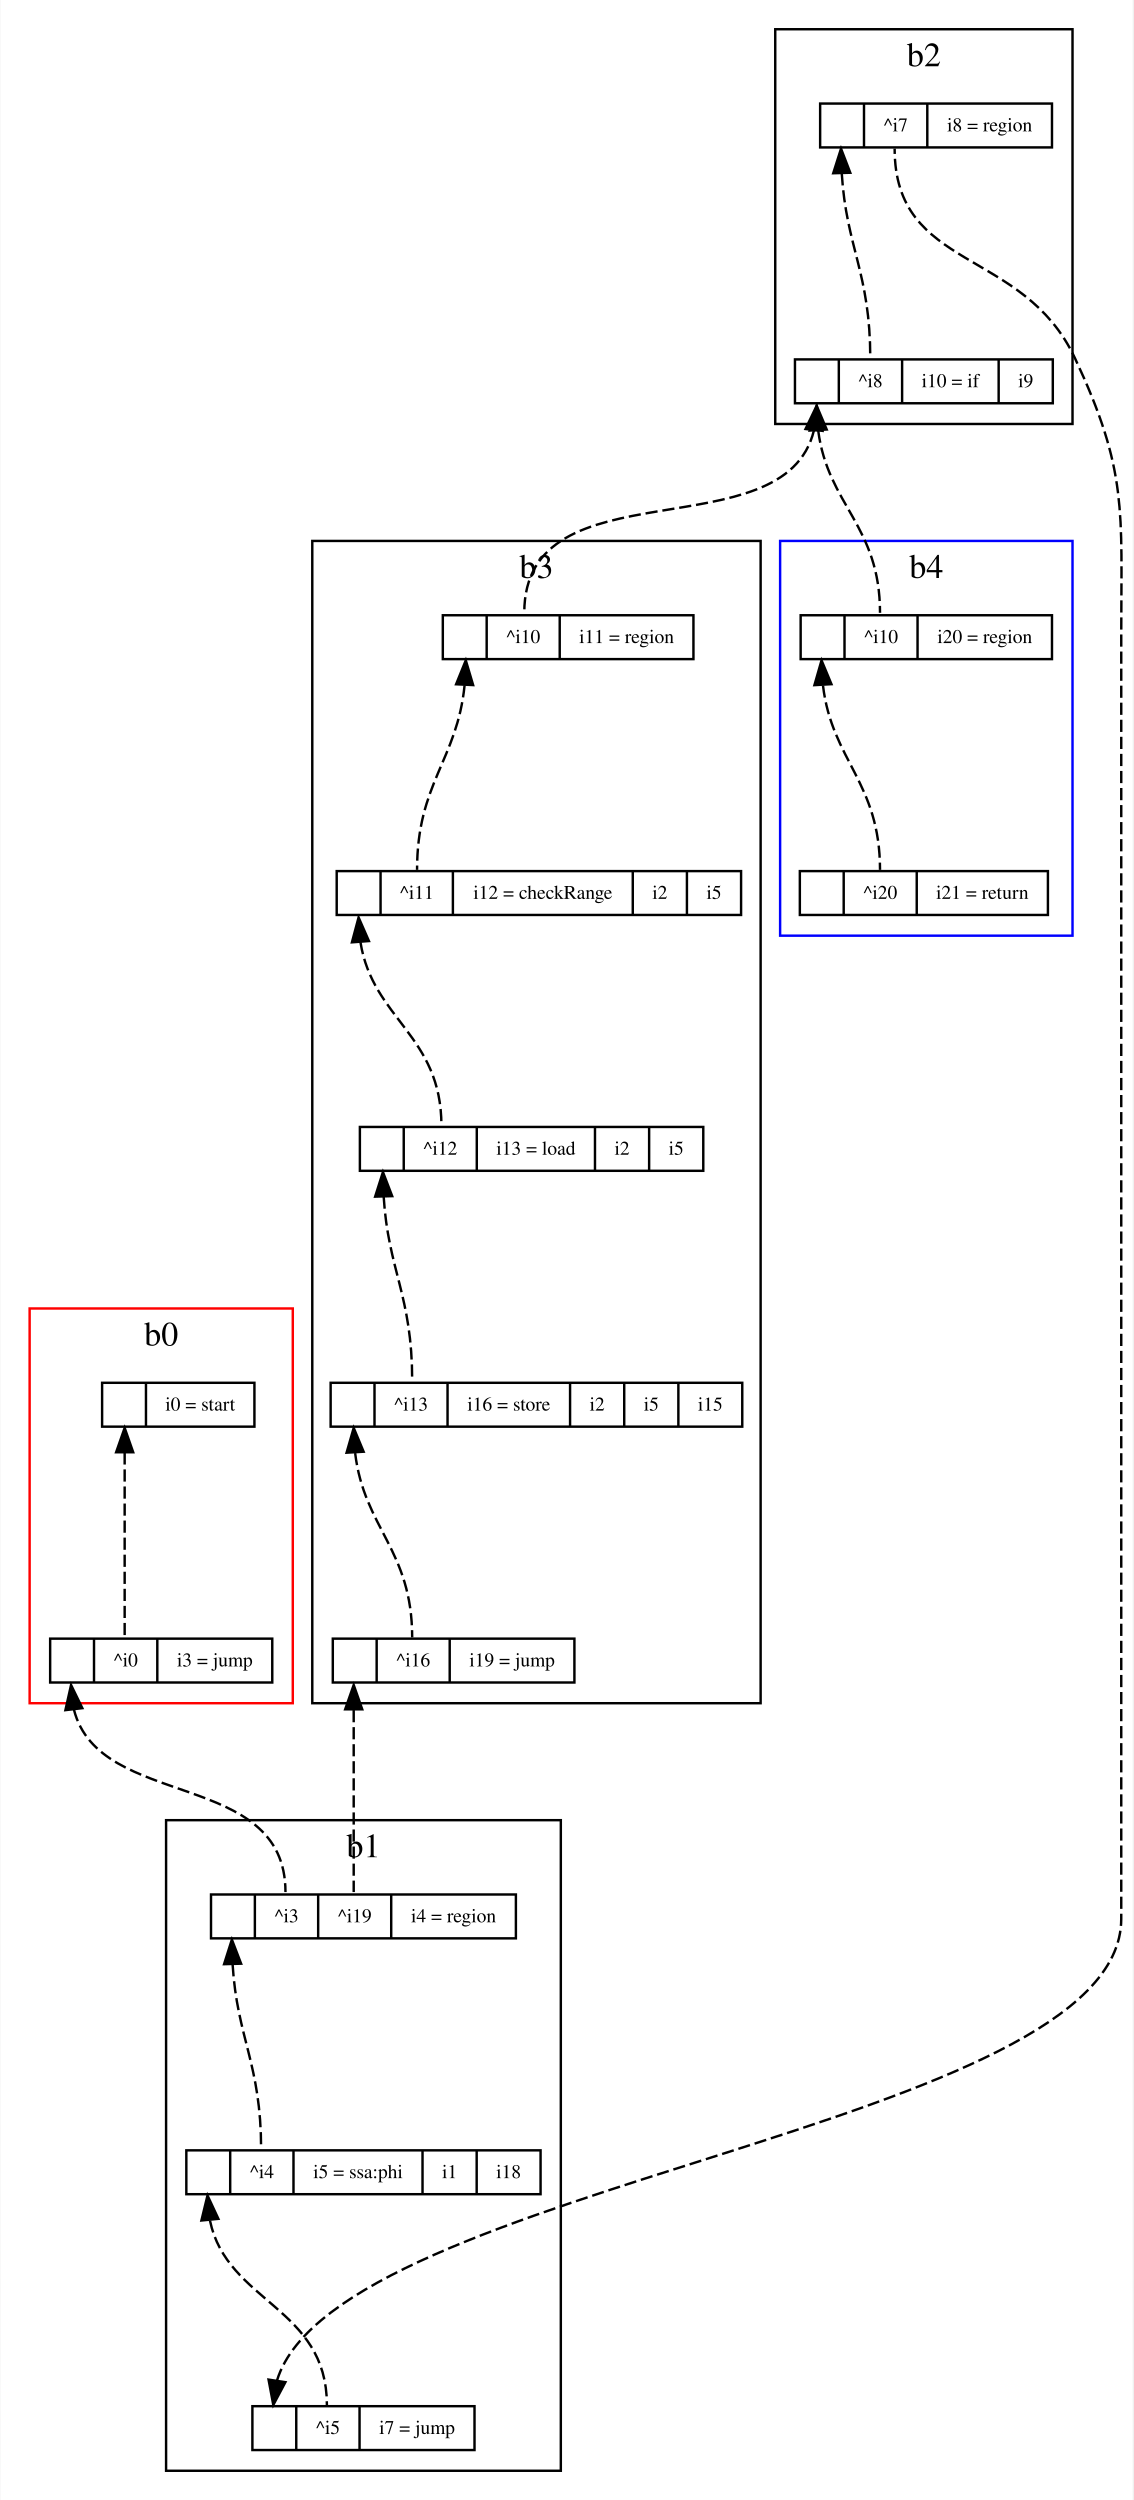
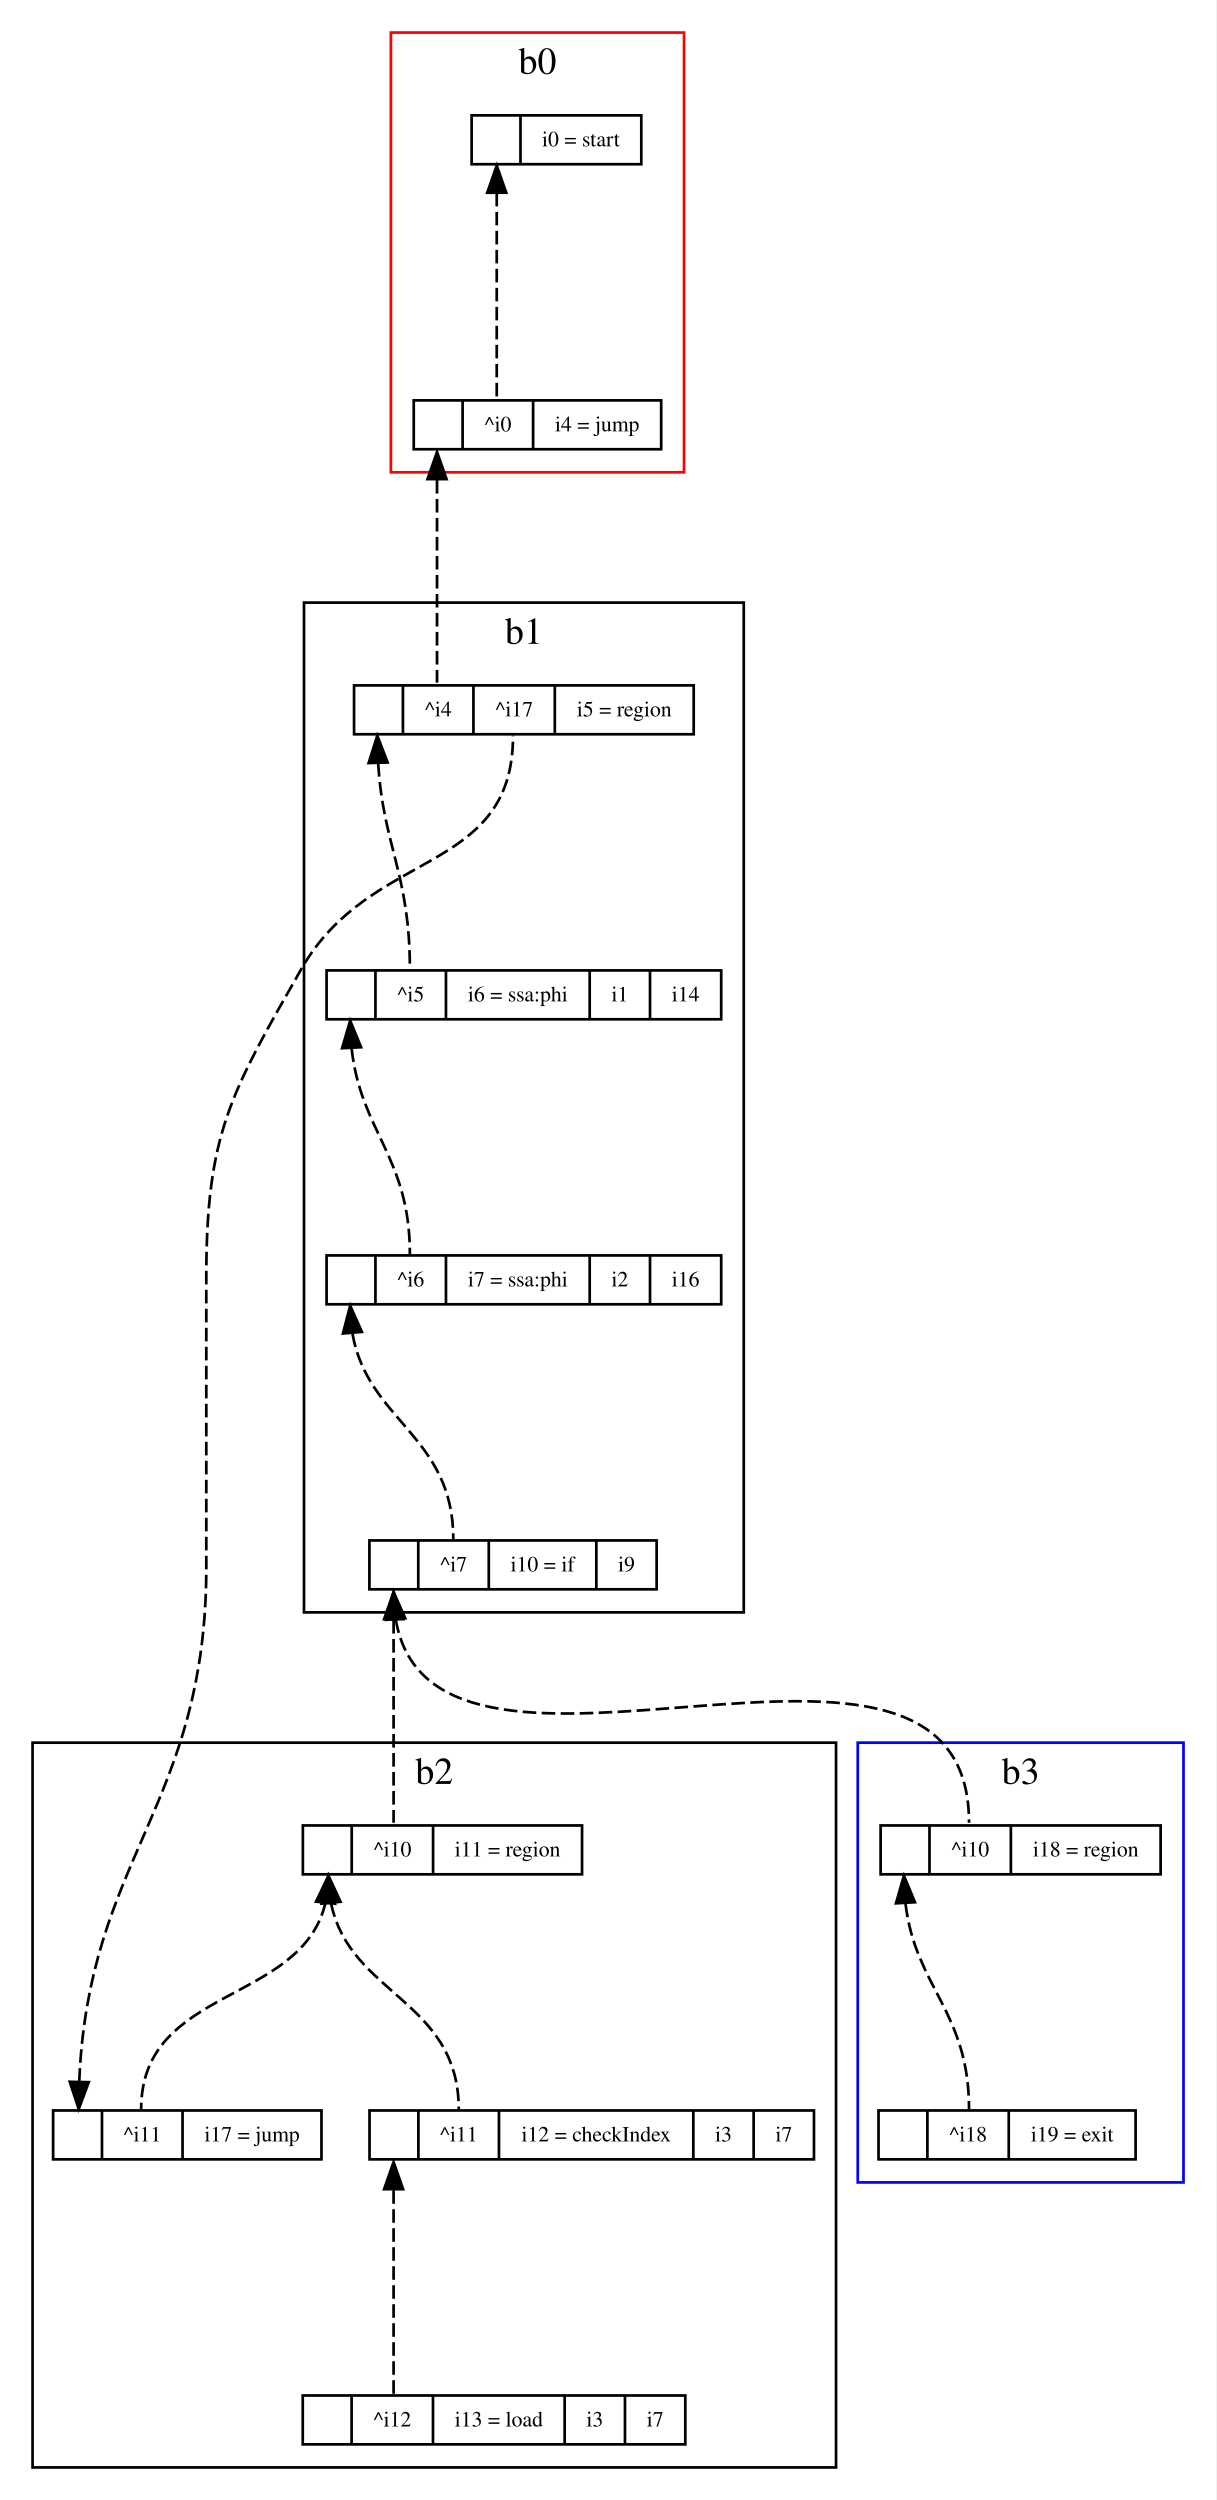
- <svg xmlns="http://www.w3.org/2000/svg" width="465pt" height="1026pt" viewBox="0.00 0.00 464.68 1026.00">
-   <g id="graph0" class="graph" transform="scale(1 1) rotate(0) translate(4 1022)">
-     <polygon fill="white" stroke="none" points="-4,4 -4,-1022 460.675,-1022 460.675,4 -4,4" />
+ <svg xmlns="http://www.w3.org/2000/svg" width="448pt" height="921pt" viewBox="0.00 0.00 448.00 921.00">
+   <g id="graph0" class="graph" transform="scale(1 1) rotate(0) translate(4 917)">
+     <polygon fill="white" stroke="none" points="-4,4 -4,-917 444,-917 444,4 -4,4" />
+     <g id="clust2" class="cluster">
+       <polygon fill="none" stroke="black" points="108,-323 108,-695 270,-695 270,-323 108,-323" />
+       <text text-anchor="middle" x="189" y="-679.8" font-family="Times,serif" font-size="14.00">b1</text>
+     </g>
    <g id="clust1" class="cluster">
-       <polygon fill="none" stroke="red" points="8,-323 8,-485 116,-485 116,-323 8,-323" />
-       <text text-anchor="middle" x="62" y="-469.8" font-family="Times,serif" font-size="14.00">b0</text>
-     </g>
-     <g id="clust2" class="cluster">
-       <polygon fill="none" stroke="black" points="64,-8 64,-275 226,-275 226,-8 64,-8" />
-       <text text-anchor="middle" x="145" y="-259.8" font-family="Times,serif" font-size="14.00">b1</text>
+       <polygon fill="none" stroke="red" points="140,-743 140,-905 248,-905 248,-743 140,-743" />
+       <text text-anchor="middle" x="194" y="-889.8" font-family="Times,serif" font-size="14.00">b0</text>
    </g>
    <g id="clust3" class="cluster">
-       <polygon fill="none" stroke="black" points="314,-848 314,-1010 436,-1010 436,-848 314,-848" />
-       <text text-anchor="middle" x="375" y="-994.8" font-family="Times,serif" font-size="14.00">b2</text>
+       <polygon fill="none" stroke="black" points="8,-8 8,-275 304,-275 304,-8 8,-8" />
+       <text text-anchor="middle" x="156" y="-259.8" font-family="Times,serif" font-size="14.00">b2</text>
    </g>
    <g id="clust4" class="cluster">
-       <polygon fill="none" stroke="black" points="124,-323 124,-800 308,-800 308,-323 124,-323" />
-       <text text-anchor="middle" x="216" y="-784.8" font-family="Times,serif" font-size="14.00">b3</text>
-     </g>
-     <g id="clust5" class="cluster">
-       <polygon fill="none" stroke="blue" points="316,-638 316,-800 436,-800 436,-638 316,-638" />
-       <text text-anchor="middle" x="376" y="-784.8" font-family="Times,serif" font-size="14.00">b4</text>
+       <polygon fill="none" stroke="blue" points="312,-113 312,-275 432,-275 432,-113 312,-113" />
+       <text text-anchor="middle" x="372" y="-259.8" font-family="Times,serif" font-size="14.00">b3</text>
    </g>
    <g id="node1" class="node">
-       <polygon fill="none" stroke="black" points="37.746,-436.5 37.746,-454.5 100.254,-454.5 100.254,-436.5 37.746,-436.5" />
-       <text text-anchor="middle" x="46.746" y="-443.1" font-family="Times,serif" font-size="8.00"> </text>
-       <polyline fill="none" stroke="black" points="55.746,-436.5 55.746,-454.5 " />
-       <text text-anchor="middle" x="78" y="-443.1" font-family="Times,serif" font-size="8.00">i0 = start</text>
+       <polygon fill="none" stroke="black" points="169.746,-856.5 169.746,-874.5 232.254,-874.5 232.254,-856.5 169.746,-856.5" />
+       <text text-anchor="middle" x="178.746" y="-863.1" font-family="Times,serif" font-size="8.00"> </text>
+       <polyline fill="none" stroke="black" points="187.746,-856.5 187.746,-874.5 " />
+       <text text-anchor="middle" x="210" y="-863.1" font-family="Times,serif" font-size="8.00">i0 = start</text>
    </g>
    <g id="node2" class="node">
-       <polygon fill="none" stroke="black" points="16.422,-331.5 16.422,-349.5 107.578,-349.5 107.578,-331.5 16.422,-331.5" />
-       <text text-anchor="middle" x="25.422" y="-338.1" font-family="Times,serif" font-size="8.00"> </text>
-       <polyline fill="none" stroke="black" points="34.422,-331.5 34.422,-349.5 " />
-       <text text-anchor="middle" x="47.41" y="-338.1" font-family="Times,serif" font-size="8.00">^i0</text>
-       <polyline fill="none" stroke="black" points="60.398,-331.5 60.398,-349.5 " />
-       <text text-anchor="middle" x="83.988" y="-338.1" font-family="Times,serif" font-size="8.00">i3 = jump</text>
+       <polygon fill="none" stroke="black" points="148.422,-751.5 148.422,-769.5 239.578,-769.5 239.578,-751.5 148.422,-751.5" />
+       <text text-anchor="middle" x="157.422" y="-758.1" font-family="Times,serif" font-size="8.00"> </text>
+       <polyline fill="none" stroke="black" points="166.422,-751.5 166.422,-769.5 " />
+       <text text-anchor="middle" x="179.41" y="-758.1" font-family="Times,serif" font-size="8.00">^i0</text>
+       <polyline fill="none" stroke="black" points="192.398,-751.5 192.398,-769.5 " />
+       <text text-anchor="middle" x="215.988" y="-758.1" font-family="Times,serif" font-size="8.00">i4 = jump</text>
    </g>
    <g id="edge1" class="edge">
-       <path fill="none" stroke="black" stroke-dasharray="5,2" d="M47,-425.959C47,-395.734 47,-384.639 47,-350" />
-       <polygon fill="black" stroke="black" points="43.5,-426 47,-436 50.5,-426 43.5,-426" />
+       <path fill="none" stroke="black" stroke-dasharray="5,2" d="M179,-845.959C179,-815.734 179,-804.639 179,-770" />
+       <polygon fill="black" stroke="black" points="175.5,-846 179,-856 182.5,-846 175.5,-846" />
    </g>
    <g id="node3" class="node">
-       <polygon fill="none" stroke="black" points="82.438,-226.5 82.438,-244.5 207.562,-244.5 207.562,-226.5 82.438,-226.5" />
-       <text text-anchor="middle" x="91.438" y="-233.1" font-family="Times,serif" font-size="8.00"> </text>
-       <polyline fill="none" stroke="black" points="100.438,-226.5 100.438,-244.5 " />
-       <text text-anchor="middle" x="113.426" y="-233.1" font-family="Times,serif" font-size="8.00">^i3</text>
-       <polyline fill="none" stroke="black" points="126.414,-226.5 126.414,-244.5 " />
-       <text text-anchor="middle" x="141.402" y="-233.1" font-family="Times,serif" font-size="8.00">^i19</text>
-       <polyline fill="none" stroke="black" points="156.391,-226.5 156.391,-244.5 " />
-       <text text-anchor="middle" x="181.977" y="-233.1" font-family="Times,serif" font-size="8.00">i4 = region</text>
+       <polygon fill="none" stroke="black" points="126.438,-646.5 126.438,-664.5 251.562,-664.5 251.562,-646.5 126.438,-646.5" />
+       <text text-anchor="middle" x="135.438" y="-653.1" font-family="Times,serif" font-size="8.00"> </text>
+       <polyline fill="none" stroke="black" points="144.438,-646.5 144.438,-664.5 " />
+       <text text-anchor="middle" x="157.426" y="-653.1" font-family="Times,serif" font-size="8.00">^i4</text>
+       <polyline fill="none" stroke="black" points="170.414,-646.5 170.414,-664.5 " />
+       <text text-anchor="middle" x="185.402" y="-653.1" font-family="Times,serif" font-size="8.00">^i17</text>
+       <polyline fill="none" stroke="black" points="200.391,-646.5 200.391,-664.5 " />
+       <text text-anchor="middle" x="225.977" y="-653.1" font-family="Times,serif" font-size="8.00">i5 = region</text>
    </g>
    <g id="edge2" class="edge">
-       <path fill="none" stroke="black" stroke-dasharray="5,2" d="M26.177,-320.394C36.62,-279.006 113,-296.16 113,-245.5" />
-       <polygon fill="black" stroke="black" points="22.681,-320.162 25,-330.5 29.634,-320.972 22.681,-320.162" />
+       <path fill="none" stroke="black" stroke-dasharray="5,2" d="M157,-740.19C157,-710.607 157,-699.589 157,-665.5" />
+       <polygon fill="black" stroke="black" points="153.5,-740.5 157,-750.5 160.5,-740.5 153.5,-740.5" />
    </g>
    <g id="node4" class="node">
-       <polygon fill="none" stroke="black" points="72.311,-121.5 72.311,-139.5 217.689,-139.5 217.689,-121.5 72.311,-121.5" />
-       <text text-anchor="middle" x="81.311" y="-128.1" font-family="Times,serif" font-size="8.00"> </text>
-       <polyline fill="none" stroke="black" points="90.311,-121.5 90.311,-139.5 " />
-       <text text-anchor="middle" x="103.299" y="-128.1" font-family="Times,serif" font-size="8.00">^i4</text>
-       <polyline fill="none" stroke="black" points="116.287,-121.5 116.287,-139.5 " />
-       <text text-anchor="middle" x="142.766" y="-128.1" font-family="Times,serif" font-size="8.00">i5 = ssa:phi</text>
-       <polyline fill="none" stroke="black" points="169.244,-121.5 169.244,-139.5 " />
-       <text text-anchor="middle" x="180.355" y="-128.1" font-family="Times,serif" font-size="8.00">i1</text>
-       <polyline fill="none" stroke="black" points="191.467,-121.5 191.467,-139.5 " />
-       <text text-anchor="middle" x="204.578" y="-128.1" font-family="Times,serif" font-size="8.00">i18</text>
+       <polygon fill="none" stroke="black" points="116.311,-541.5 116.311,-559.5 261.689,-559.5 261.689,-541.5 116.311,-541.5" />
+       <text text-anchor="middle" x="125.311" y="-548.1" font-family="Times,serif" font-size="8.00"> </text>
+       <polyline fill="none" stroke="black" points="134.311,-541.5 134.311,-559.5 " />
+       <text text-anchor="middle" x="147.299" y="-548.1" font-family="Times,serif" font-size="8.00">^i5</text>
+       <polyline fill="none" stroke="black" points="160.287,-541.5 160.287,-559.5 " />
+       <text text-anchor="middle" x="186.766" y="-548.1" font-family="Times,serif" font-size="8.00">i6 = ssa:phi</text>
+       <polyline fill="none" stroke="black" points="213.244,-541.5 213.244,-559.5 " />
+       <text text-anchor="middle" x="224.355" y="-548.1" font-family="Times,serif" font-size="8.00">i1</text>
+       <polyline fill="none" stroke="black" points="235.467,-541.5 235.467,-559.5 " />
+       <text text-anchor="middle" x="248.578" y="-548.1" font-family="Times,serif" font-size="8.00">i14</text>
    </g>
    <g id="edge4" class="edge">
-       <path fill="none" stroke="black" stroke-dasharray="5,2" d="M91.297,-215.882C93.144,-185.493 103,-174.974 103,-140" />
-       <polygon fill="black" stroke="black" points="87.795,-215.902 91,-226 94.792,-216.107 87.795,-215.902" />
+       <path fill="none" stroke="black" stroke-dasharray="5,2" d="M135.297,-635.882C137.145,-605.493 147,-594.974 147,-560" />
+       <polygon fill="black" stroke="black" points="131.795,-635.902 135,-646 138.792,-636.107 131.795,-635.902" />
    </g>
    <g id="node5" class="node">
-       <polygon fill="none" stroke="black" points="99.422,-16.5 99.422,-34.5 190.578,-34.5 190.578,-16.5 99.422,-16.5" />
-       <text text-anchor="middle" x="108.422" y="-23.1" font-family="Times,serif" font-size="8.00"> </text>
-       <polyline fill="none" stroke="black" points="117.422,-16.5 117.422,-34.5 " />
-       <text text-anchor="middle" x="130.41" y="-23.1" font-family="Times,serif" font-size="8.00">^i5</text>
-       <polyline fill="none" stroke="black" points="143.398,-16.5 143.398,-34.5 " />
-       <text text-anchor="middle" x="166.988" y="-23.1" font-family="Times,serif" font-size="8.00">i7 = jump</text>
+       <polygon fill="none" stroke="black" points="116.311,-436.5 116.311,-454.5 261.689,-454.5 261.689,-436.5 116.311,-436.5" />
+       <text text-anchor="middle" x="125.311" y="-443.1" font-family="Times,serif" font-size="8.00"> </text>
+       <polyline fill="none" stroke="black" points="134.311,-436.5 134.311,-454.5 " />
+       <text text-anchor="middle" x="147.299" y="-443.1" font-family="Times,serif" font-size="8.00">^i6</text>
+       <polyline fill="none" stroke="black" points="160.287,-436.5 160.287,-454.5 " />
+       <text text-anchor="middle" x="186.766" y="-443.1" font-family="Times,serif" font-size="8.00">i7 = ssa:phi</text>
+       <polyline fill="none" stroke="black" points="213.244,-436.5 213.244,-454.5 " />
+       <text text-anchor="middle" x="224.355" y="-443.1" font-family="Times,serif" font-size="8.00">i2</text>
+       <polyline fill="none" stroke="black" points="235.467,-436.5 235.467,-454.5 " />
+       <text text-anchor="middle" x="248.578" y="-443.1" font-family="Times,serif" font-size="8.00">i16</text>
    </g>
    <g id="edge5" class="edge">
-       <path fill="none" stroke="black" stroke-dasharray="5,2" d="M82.023,-110.619C89.06,-77.01 130,-75.21 130,-35" />
-       <polygon fill="black" stroke="black" points="78.498,-110.705 81,-121 85.464,-111.392 78.498,-110.705" />
+       <path fill="none" stroke="black" stroke-dasharray="5,2" d="M125.544,-530.704C128.932,-499.932 147,-490.754 147,-455" />
+       <polygon fill="black" stroke="black" points="122.032,-530.829 125,-541 129.023,-531.199 122.032,-530.829" />
    </g>
    <g id="node6" class="node">
-       <polygon fill="none" stroke="black" points="332.426,-961.5 332.426,-979.5 427.574,-979.5 427.574,-961.5 332.426,-961.5" />
-       <text text-anchor="middle" x="341.426" y="-968.1" font-family="Times,serif" font-size="8.00"> </text>
-       <polyline fill="none" stroke="black" points="350.426,-961.5 350.426,-979.5 " />
-       <text text-anchor="middle" x="363.414" y="-968.1" font-family="Times,serif" font-size="8.00">^i7</text>
-       <polyline fill="none" stroke="black" points="376.402,-961.5 376.402,-979.5 " />
-       <text text-anchor="middle" x="401.988" y="-968.1" font-family="Times,serif" font-size="8.00">i8 = region</text>
+       <polygon fill="none" stroke="black" points="132.09,-331.5 132.09,-349.5 237.91,-349.5 237.91,-331.5 132.09,-331.5" />
+       <text text-anchor="middle" x="141.09" y="-338.1" font-family="Times,serif" font-size="8.00"> </text>
+       <polyline fill="none" stroke="black" points="150.09,-331.5 150.09,-349.5 " />
+       <text text-anchor="middle" x="163.078" y="-338.1" font-family="Times,serif" font-size="8.00">^i7</text>
+       <polyline fill="none" stroke="black" points="176.066,-331.5 176.066,-349.5 " />
+       <text text-anchor="middle" x="195.877" y="-338.1" font-family="Times,serif" font-size="8.00">i10 = if</text>
+       <polyline fill="none" stroke="black" points="215.688,-331.5 215.688,-349.5 " />
+       <text text-anchor="middle" x="226.799" y="-338.1" font-family="Times,serif" font-size="8.00">i9</text>
    </g>
    <g id="edge6" class="edge">
-       <path fill="none" stroke="black" stroke-dasharray="5,2" d="M109.552,-45.143C134.656,-125.901 456,-148.842 456,-234.5 456,-761.5 456,-761.5 456,-761.5 456,-812.646 458.702,-828.686 437,-875 415.604,-920.66 363,-910.576 363,-961" />
-       <polygon fill="black" stroke="black" points="112.972,-44.356 108,-35 106.052,-45.414 112.972,-44.356" />
+       <path fill="none" stroke="black" stroke-dasharray="5,2" d="M125.865,-425.633C131.521,-393.459 163,-388.033 163,-350" />
+       <polygon fill="black" stroke="black" points="122.344,-425.744 125,-436 129.32,-426.326 122.344,-425.744" />
    </g>
    <g id="node7" class="node">
-       <polygon fill="none" stroke="black" points="322.09,-856.5 322.09,-874.5 427.91,-874.5 427.91,-856.5 322.09,-856.5" />
-       <text text-anchor="middle" x="331.09" y="-863.1" font-family="Times,serif" font-size="8.00"> </text>
-       <polyline fill="none" stroke="black" points="340.09,-856.5 340.09,-874.5 " />
-       <text text-anchor="middle" x="353.078" y="-863.1" font-family="Times,serif" font-size="8.00">^i8</text>
-       <polyline fill="none" stroke="black" points="366.066,-856.5 366.066,-874.5 " />
-       <text text-anchor="middle" x="385.877" y="-863.1" font-family="Times,serif" font-size="8.00">i10 = if</text>
-       <polyline fill="none" stroke="black" points="405.688,-856.5 405.688,-874.5 " />
-       <text text-anchor="middle" x="416.799" y="-863.1" font-family="Times,serif" font-size="8.00">i9</text>
+       <polygon fill="none" stroke="black" points="107.572,-226.5 107.572,-244.5 210.428,-244.5 210.428,-226.5 107.572,-226.5" />
+       <text text-anchor="middle" x="116.572" y="-233.1" font-family="Times,serif" font-size="8.00"> </text>
+       <polyline fill="none" stroke="black" points="125.572,-226.5 125.572,-244.5 " />
+       <text text-anchor="middle" x="140.561" y="-233.1" font-family="Times,serif" font-size="8.00">^i10</text>
+       <polyline fill="none" stroke="black" points="155.549,-226.5 155.549,-244.5 " />
+       <text text-anchor="middle" x="182.988" y="-233.1" font-family="Times,serif" font-size="8.00">i11 = region</text>
    </g>
    <g id="edge7" class="edge">
-       <path fill="none" stroke="black" stroke-dasharray="5,2" d="M341.297,-950.882C343.145,-920.493 353,-909.974 353,-875" />
-       <polygon fill="black" stroke="black" points="337.795,-950.902 341,-961 344.792,-951.107 337.795,-950.902" />
-     </g>
-     <g id="node8" class="node">
-       <polygon fill="none" stroke="black" points="177.572,-751.5 177.572,-769.5 280.428,-769.5 280.428,-751.5 177.572,-751.5" />
-       <text text-anchor="middle" x="186.572" y="-758.1" font-family="Times,serif" font-size="8.00"> </text>
-       <polyline fill="none" stroke="black" points="195.572,-751.5 195.572,-769.5 " />
-       <text text-anchor="middle" x="210.561" y="-758.1" font-family="Times,serif" font-size="8.00">^i10</text>
-       <polyline fill="none" stroke="black" points="225.549,-751.5 225.549,-769.5 " />
-       <text text-anchor="middle" x="252.988" y="-758.1" font-family="Times,serif" font-size="8.00">i11 = region</text>
-     </g>
-     <g id="edge8" class="edge">
-       <path fill="none" stroke="black" stroke-dasharray="5,2" d="M329.889,-845.423C317.791,-794.965 211,-832.156 211,-770.5" />
-       <polygon fill="black" stroke="black" points="326.425,-845.944 331,-855.5 333.383,-845.177 326.425,-845.944" />
-     </g>
-     <g id="node13" class="node">
-       <polygon fill="none" stroke="black" points="324.426,-751.5 324.426,-769.5 427.574,-769.5 427.574,-751.5 324.426,-751.5" />
-       <text text-anchor="middle" x="333.426" y="-758.1" font-family="Times,serif" font-size="8.00"> </text>
-       <polyline fill="none" stroke="black" points="342.426,-751.5 342.426,-769.5 " />
-       <text text-anchor="middle" x="357.414" y="-758.1" font-family="Times,serif" font-size="8.00">^i10</text>
-       <polyline fill="none" stroke="black" points="372.402,-751.5 372.402,-769.5 " />
-       <text text-anchor="middle" x="399.988" y="-758.1" font-family="Times,serif" font-size="8.00">i20 = region</text>
-     </g>
-     <g id="edge13" class="edge">
-       <path fill="none" stroke="black" stroke-dasharray="5,2" d="M331.643,-845.218C335.646,-814.577 357,-806.302 357,-770.5" />
-       <polygon fill="black" stroke="black" points="328.131,-845.301 331,-855.5 335.117,-845.738 328.131,-845.301" />
-     </g>
-     <g id="node9" class="node">
-       <polygon fill="none" stroke="black" points="134.023,-646.5 134.023,-664.5 299.977,-664.5 299.977,-646.5 134.023,-646.5" />
-       <text text-anchor="middle" x="143.023" y="-653.1" font-family="Times,serif" font-size="8.00"> </text>
-       <polyline fill="none" stroke="black" points="152.023,-646.5 152.023,-664.5 " />
-       <text text-anchor="middle" x="166.865" y="-653.1" font-family="Times,serif" font-size="8.00">^i11</text>
-       <polyline fill="none" stroke="black" points="181.707,-646.5 181.707,-664.5 " />
-       <text text-anchor="middle" x="218.619" y="-653.1" font-family="Times,serif" font-size="8.00">i12 = checkRange</text>
-       <polyline fill="none" stroke="black" points="255.531,-646.5 255.531,-664.5 " />
-       <text text-anchor="middle" x="266.643" y="-653.1" font-family="Times,serif" font-size="8.00">i2</text>
-       <polyline fill="none" stroke="black" points="277.754,-646.5 277.754,-664.5 " />
-       <text text-anchor="middle" x="288.865" y="-653.1" font-family="Times,serif" font-size="8.00">i5</text>
-     </g>
-     <g id="edge9" class="edge">
-       <path fill="none" stroke="black" stroke-dasharray="5,2" d="M186.506,-740.747C183.426,-710.07 167,-700.563 167,-665" />
-       <polygon fill="black" stroke="black" points="183.022,-741.18 187,-751 190.014,-740.843 183.022,-741.18" />
-     </g>
-     <g id="node10" class="node">
-       <polygon fill="none" stroke="black" points="143.535,-541.5 143.535,-559.5 284.465,-559.5 284.465,-541.5 143.535,-541.5" />
-       <text text-anchor="middle" x="152.535" y="-548.1" font-family="Times,serif" font-size="8.00"> </text>
-       <polyline fill="none" stroke="black" points="161.535,-541.5 161.535,-559.5 " />
-       <text text-anchor="middle" x="176.523" y="-548.1" font-family="Times,serif" font-size="8.00">^i12</text>
-       <polyline fill="none" stroke="black" points="191.512,-541.5 191.512,-559.5 " />
-       <text text-anchor="middle" x="215.766" y="-548.1" font-family="Times,serif" font-size="8.00">i13 = load</text>
-       <polyline fill="none" stroke="black" points="240.02,-541.5 240.02,-559.5 " />
-       <text text-anchor="middle" x="251.131" y="-548.1" font-family="Times,serif" font-size="8.00">i2</text>
-       <polyline fill="none" stroke="black" points="262.242,-541.5 262.242,-559.5 " />
-       <text text-anchor="middle" x="273.354" y="-548.1" font-family="Times,serif" font-size="8.00">i5</text>
-     </g>
-     <g id="edge10" class="edge">
-       <path fill="none" stroke="black" stroke-dasharray="5,2" d="M143.774,-635.324C148.835,-603.639 177,-597.22 177,-560" />
-       <polygon fill="black" stroke="black" points="140.269,-635.263 143,-645.5 147.248,-635.794 140.269,-635.263" />
-     </g>
-     <g id="node11" class="node">
-       <polygon fill="none" stroke="black" points="131.535,-436.5 131.535,-454.5 300.465,-454.5 300.465,-436.5 131.535,-436.5" />
-       <text text-anchor="middle" x="140.535" y="-443.1" font-family="Times,serif" font-size="8.00"> </text>
-       <polyline fill="none" stroke="black" points="149.535,-436.5 149.535,-454.5 " />
-       <text text-anchor="middle" x="164.523" y="-443.1" font-family="Times,serif" font-size="8.00">^i13</text>
-       <polyline fill="none" stroke="black" points="179.512,-436.5 179.512,-454.5 " />
-       <text text-anchor="middle" x="204.654" y="-443.1" font-family="Times,serif" font-size="8.00">i16 = store</text>
-       <polyline fill="none" stroke="black" points="229.797,-436.5 229.797,-454.5 " />
-       <text text-anchor="middle" x="240.908" y="-443.1" font-family="Times,serif" font-size="8.00">i2</text>
-       <polyline fill="none" stroke="black" points="252.02,-436.5 252.02,-454.5 " />
-       <text text-anchor="middle" x="263.131" y="-443.1" font-family="Times,serif" font-size="8.00">i5</text>
-       <polyline fill="none" stroke="black" points="274.242,-436.5 274.242,-454.5 " />
-       <text text-anchor="middle" x="287.354" y="-443.1" font-family="Times,serif" font-size="8.00">i15</text>
-     </g>
-     <g id="edge11" class="edge">
-       <path fill="none" stroke="black" stroke-dasharray="5,2" d="M153.297,-530.94C155.145,-500.726 165,-490.275 165,-455.5" />
-       <polygon fill="black" stroke="black" points="149.796,-530.901 153,-541 156.793,-531.108 149.796,-530.901" />
-     </g>
-     <g id="node12" class="node">
-       <polygon fill="none" stroke="black" points="132.422,-331.5 132.422,-349.5 231.578,-349.5 231.578,-331.5 132.422,-331.5" />
-       <text text-anchor="middle" x="141.422" y="-338.1" font-family="Times,serif" font-size="8.00"> </text>
-       <polyline fill="none" stroke="black" points="150.422,-331.5 150.422,-349.5 " />
-       <text text-anchor="middle" x="165.41" y="-338.1" font-family="Times,serif" font-size="8.00">^i16</text>
-       <polyline fill="none" stroke="black" points="180.398,-331.5 180.398,-349.5 " />
-       <text text-anchor="middle" x="205.988" y="-338.1" font-family="Times,serif" font-size="8.00">i19 = jump</text>
-     </g>
-     <g id="edge12" class="edge">
-       <path fill="none" stroke="black" stroke-dasharray="5,2" d="M141.593,-425.656C145.289,-394.783 165,-385.962 165,-350" />
-       <polygon fill="black" stroke="black" points="138.078,-425.816 141,-436 145.067,-426.217 138.078,-425.816" />
-     </g>
-     <g id="edge3" class="edge">
      <path fill="none" stroke="black" stroke-dasharray="5,2" d="M141,-320.19C141,-290.607 141,-279.589 141,-245.5" />
      <polygon fill="black" stroke="black" points="137.5,-320.5 141,-330.5 144.5,-320.5 137.5,-320.5" />
    </g>
-     <g id="node14" class="node">
-       <polygon fill="none" stroke="black" points="324.094,-646.5 324.094,-664.5 425.906,-664.5 425.906,-646.5 324.094,-646.5" />
-       <text text-anchor="middle" x="333.094" y="-653.1" font-family="Times,serif" font-size="8.00"> </text>
-       <polyline fill="none" stroke="black" points="342.094,-646.5 342.094,-664.5 " />
-       <text text-anchor="middle" x="357.082" y="-653.1" font-family="Times,serif" font-size="8.00">^i20</text>
-       <polyline fill="none" stroke="black" points="372.07,-646.5 372.07,-664.5 " />
-       <text text-anchor="middle" x="398.988" y="-653.1" font-family="Times,serif" font-size="8.00">i21 = return</text>
+     <g id="node11" class="node">
+       <polygon fill="none" stroke="black" points="320.426,-226.5 320.426,-244.5 423.574,-244.5 423.574,-226.5 320.426,-226.5" />
+       <text text-anchor="middle" x="329.426" y="-233.1" font-family="Times,serif" font-size="8.00"> </text>
+       <polyline fill="none" stroke="black" points="338.426,-226.5 338.426,-244.5 " />
+       <text text-anchor="middle" x="353.414" y="-233.1" font-family="Times,serif" font-size="8.00">^i10</text>
+       <polyline fill="none" stroke="black" points="368.402,-226.5 368.402,-244.5 " />
+       <text text-anchor="middle" x="395.988" y="-233.1" font-family="Times,serif" font-size="8.00">i18 = region</text>
    </g>
-     <g id="edge14" class="edge">
-       <path fill="none" stroke="black" stroke-dasharray="5,2" d="M333.593,-740.656C337.289,-709.783 357,-700.962 357,-665" />
-       <polygon fill="black" stroke="black" points="330.078,-740.816 333,-751 337.067,-741.217 330.078,-740.816" />
+     <g id="edge11" class="edge">
+       <path fill="none" stroke="black" stroke-dasharray="5,2" d="M141.81,-320.335C156.044,-237.229 353,-343.346 353,-245.5" />
+       <polygon fill="black" stroke="black" points="138.306,-320.253 141,-330.5 145.284,-320.81 138.306,-320.253" />
+     </g>
+     <g id="node8" class="node">
+       <polygon fill="none" stroke="black" points="132.135,-121.5 132.135,-139.5 295.865,-139.5 295.865,-121.5 132.135,-121.5" />
+       <text text-anchor="middle" x="141.135" y="-128.1" font-family="Times,serif" font-size="8.00"> </text>
+       <polyline fill="none" stroke="black" points="150.135,-121.5 150.135,-139.5 " />
+       <text text-anchor="middle" x="164.977" y="-128.1" font-family="Times,serif" font-size="8.00">^i11</text>
+       <polyline fill="none" stroke="black" points="179.818,-121.5 179.818,-139.5 " />
+       <text text-anchor="middle" x="215.619" y="-128.1" font-family="Times,serif" font-size="8.00">i12 = checkIndex</text>
+       <polyline fill="none" stroke="black" points="251.42,-121.5 251.42,-139.5 " />
+       <text text-anchor="middle" x="262.531" y="-128.1" font-family="Times,serif" font-size="8.00">i3</text>
+       <polyline fill="none" stroke="black" points="273.643,-121.5 273.643,-139.5 " />
+       <text text-anchor="middle" x="284.754" y="-128.1" font-family="Times,serif" font-size="8.00">i7</text>
+     </g>
+     <g id="edge8" class="edge">
+       <path fill="none" stroke="black" stroke-dasharray="5,2" d="M118.003,-215.661C124.896,-182.158 165,-180.011 165,-140" />
+       <polygon fill="black" stroke="black" points="114.482,-215.709 117,-226 121.449,-216.385 114.482,-215.709" />
+     </g>
+     <g id="node10" class="node">
+       <polygon fill="none" stroke="black" points="15.568,-121.5 15.568,-139.5 114.432,-139.5 114.432,-121.5 15.568,-121.5" />
+       <text text-anchor="middle" x="24.568" y="-128.1" font-family="Times,serif" font-size="8.00"> </text>
+       <polyline fill="none" stroke="black" points="33.568,-121.5 33.568,-139.5 " />
+       <text text-anchor="middle" x="48.41" y="-128.1" font-family="Times,serif" font-size="8.00">^i11</text>
+       <polyline fill="none" stroke="black" points="63.252,-121.5 63.252,-139.5 " />
+       <text text-anchor="middle" x="88.842" y="-128.1" font-family="Times,serif" font-size="8.00">i17 = jump</text>
+     </g>
+     <g id="edge10" class="edge">
+       <path fill="none" stroke="black" stroke-dasharray="5,2" d="M115.916,-216.047C107.138,-178.442 48,-185.367 48,-140" />
+       <polygon fill="black" stroke="black" points="112.438,-216.438 117,-226 119.397,-215.68 112.438,-216.438" />
+     </g>
+     <g id="node9" class="node">
+       <polygon fill="none" stroke="black" points="107.535,-16.5 107.535,-34.5 248.465,-34.5 248.465,-16.5 107.535,-16.5" />
+       <text text-anchor="middle" x="116.535" y="-23.1" font-family="Times,serif" font-size="8.00"> </text>
+       <polyline fill="none" stroke="black" points="125.535,-16.5 125.535,-34.5 " />
+       <text text-anchor="middle" x="140.523" y="-23.1" font-family="Times,serif" font-size="8.00">^i12</text>
+       <polyline fill="none" stroke="black" points="155.512,-16.5 155.512,-34.5 " />
+       <text text-anchor="middle" x="179.766" y="-23.1" font-family="Times,serif" font-size="8.00">i13 = load</text>
+       <polyline fill="none" stroke="black" points="204.02,-16.5 204.02,-34.5 " />
+       <text text-anchor="middle" x="215.131" y="-23.1" font-family="Times,serif" font-size="8.00">i3</text>
+       <polyline fill="none" stroke="black" points="226.242,-16.5 226.242,-34.5 " />
+       <text text-anchor="middle" x="237.354" y="-23.1" font-family="Times,serif" font-size="8.00">i7</text>
+     </g>
+     <g id="edge9" class="edge">
+       <path fill="none" stroke="black" stroke-dasharray="5,2" d="M141,-110.129C141,-80.373 141,-69.289 141,-35" />
+       <polygon fill="black" stroke="black" points="137.5,-110.5 141,-120.5 144.5,-110.5 137.5,-110.5" />
+     </g>
+     <g id="edge3" class="edge">
+       <path fill="none" stroke="black" stroke-dasharray="5,2" d="M25.199,-150.095C28.512,-232.52 72,-251.875 72,-339.5 72,-446.5 72,-446.5 72,-446.5 72,-499.288 80.867,-514.134 107,-560 132.545,-604.835 185,-594.398 185,-646" />
+       <polygon fill="black" stroke="black" points="28.697,-149.929 25,-140 21.698,-150.067 28.697,-149.929" />
+     </g>
+     <g id="node12" class="node">
+       <polygon fill="none" stroke="black" points="319.646,-121.5 319.646,-139.5 414.354,-139.5 414.354,-121.5 319.646,-121.5" />
+       <text text-anchor="middle" x="328.646" y="-128.1" font-family="Times,serif" font-size="8.00"> </text>
+       <polyline fill="none" stroke="black" points="337.646,-121.5 337.646,-139.5 " />
+       <text text-anchor="middle" x="352.635" y="-128.1" font-family="Times,serif" font-size="8.00">^i18</text>
+       <polyline fill="none" stroke="black" points="367.623,-121.5 367.623,-139.5 " />
+       <text text-anchor="middle" x="390.988" y="-128.1" font-family="Times,serif" font-size="8.00">i19 = exit</text>
+     </g>
+     <g id="edge12" class="edge">
+       <path fill="none" stroke="black" stroke-dasharray="5,2" d="M329.593,-215.656C333.289,-184.783 353,-175.962 353,-140" />
+       <polygon fill="black" stroke="black" points="326.078,-215.816 329,-226 333.067,-216.217 326.078,-215.816" />
    </g>
  </g>
</svg>
